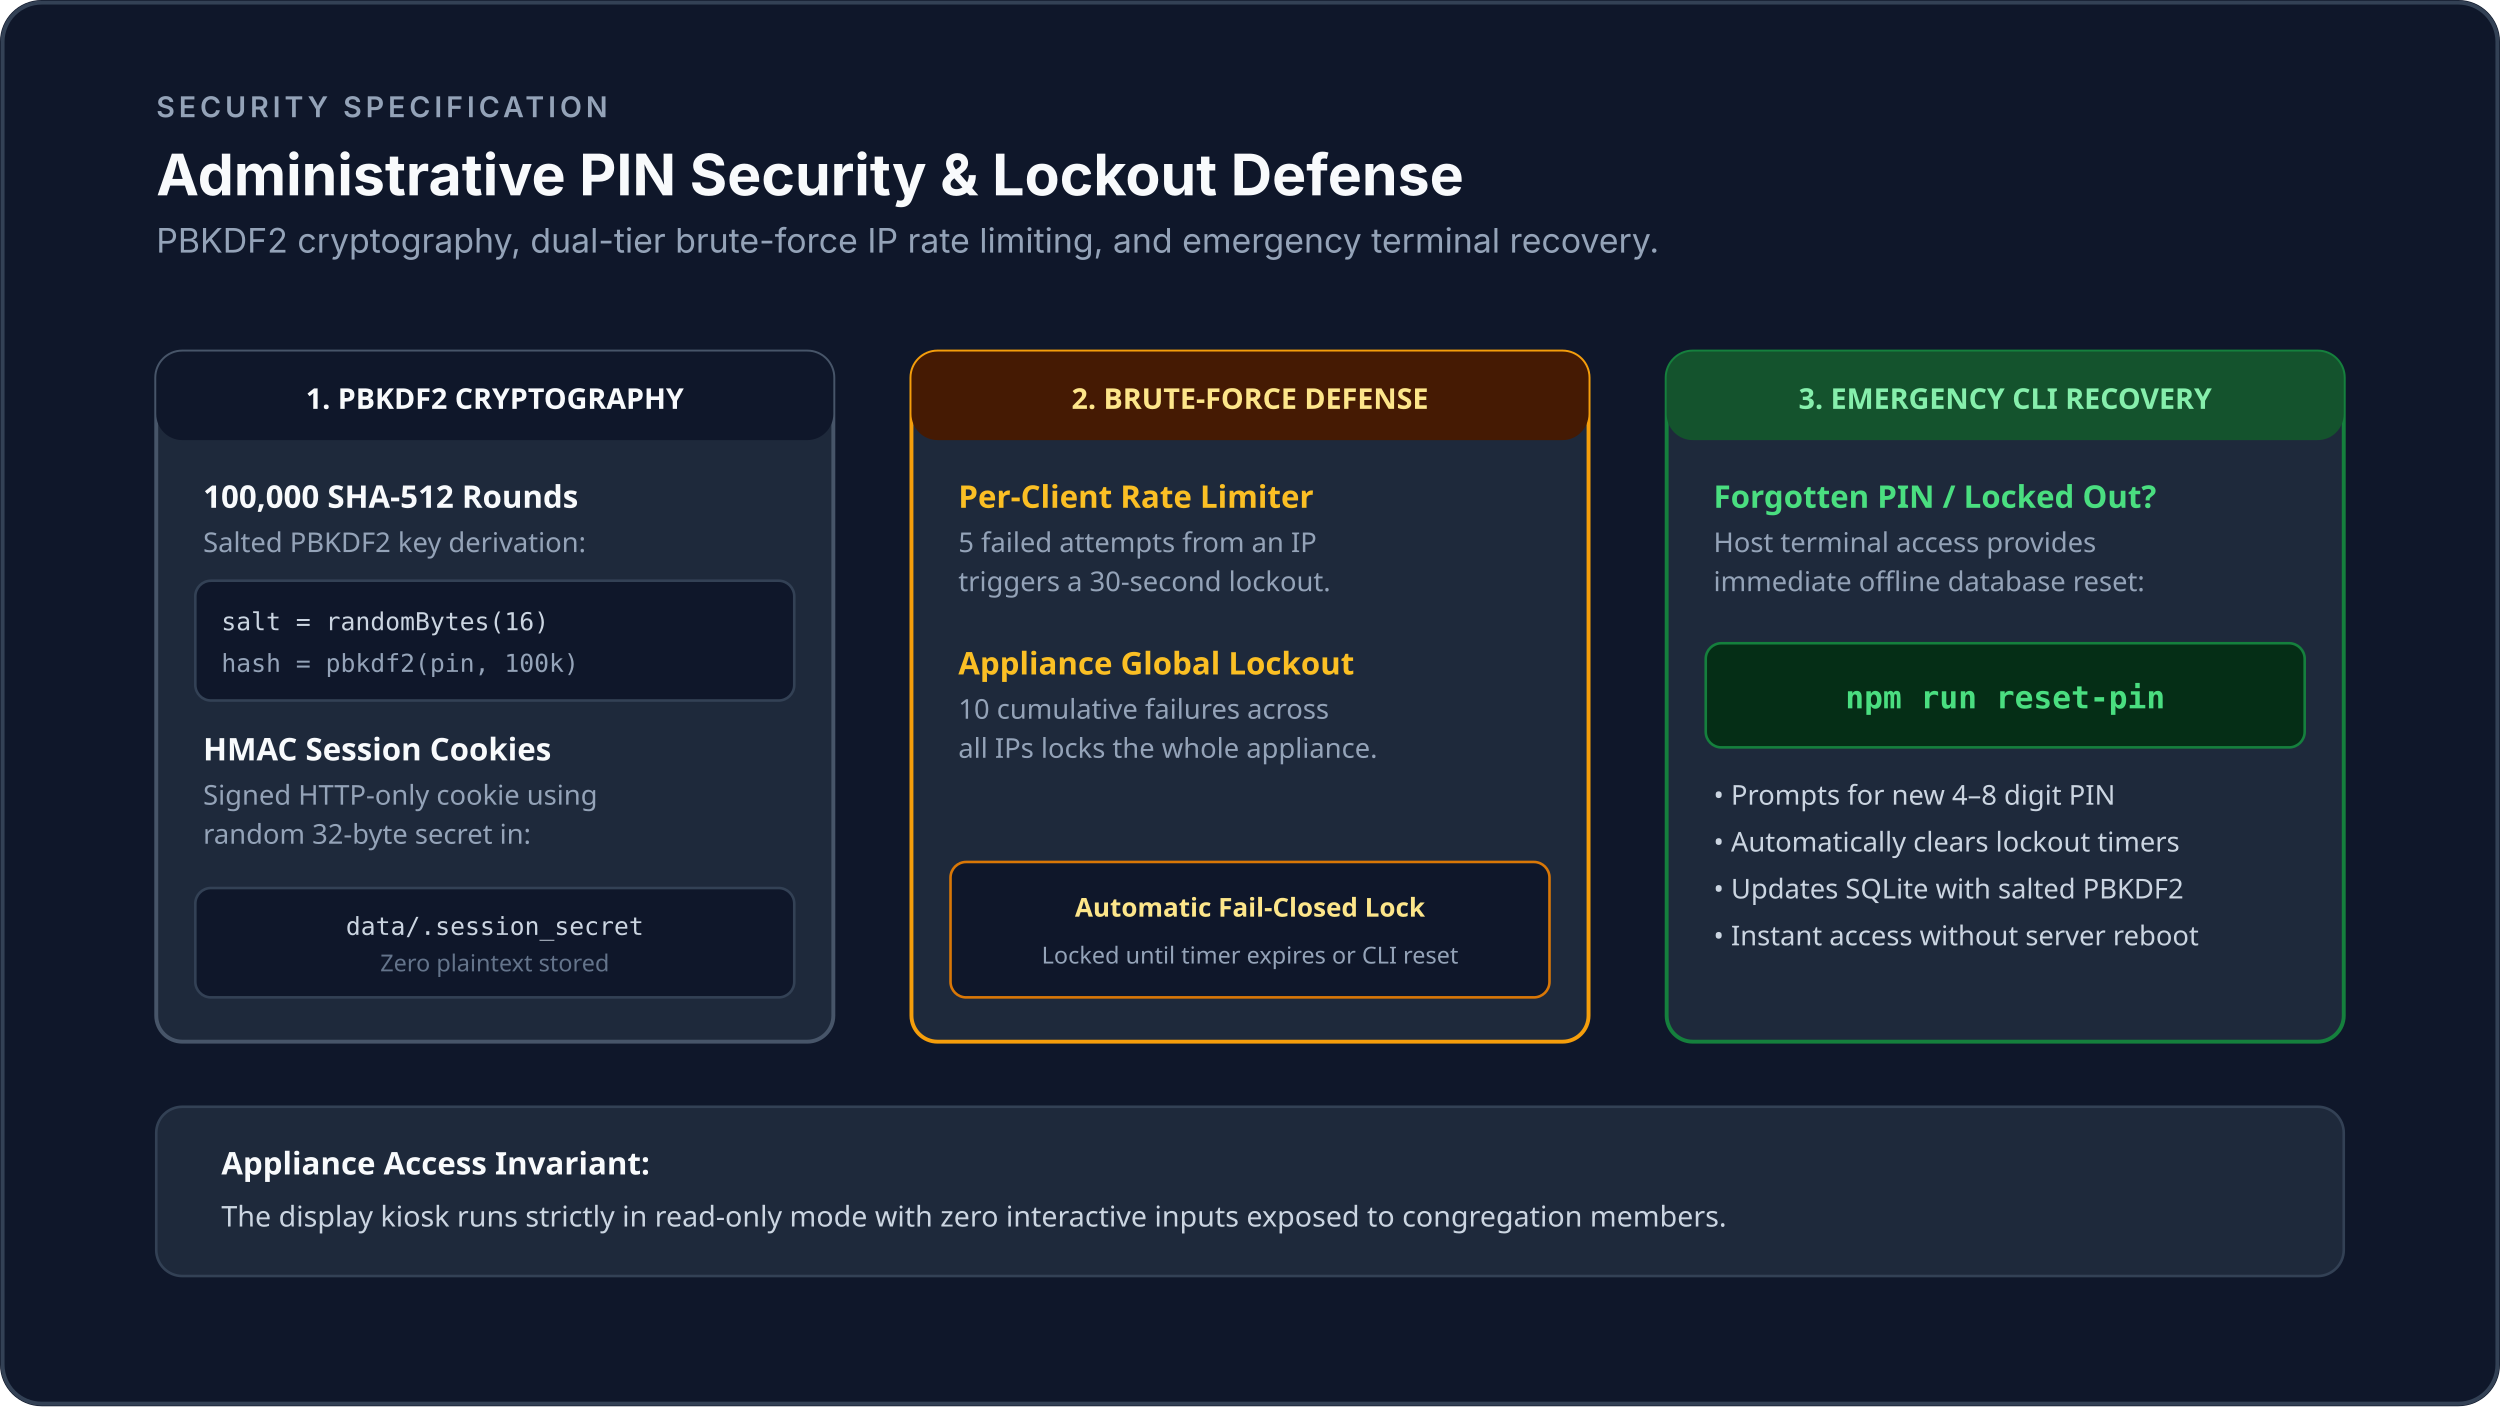
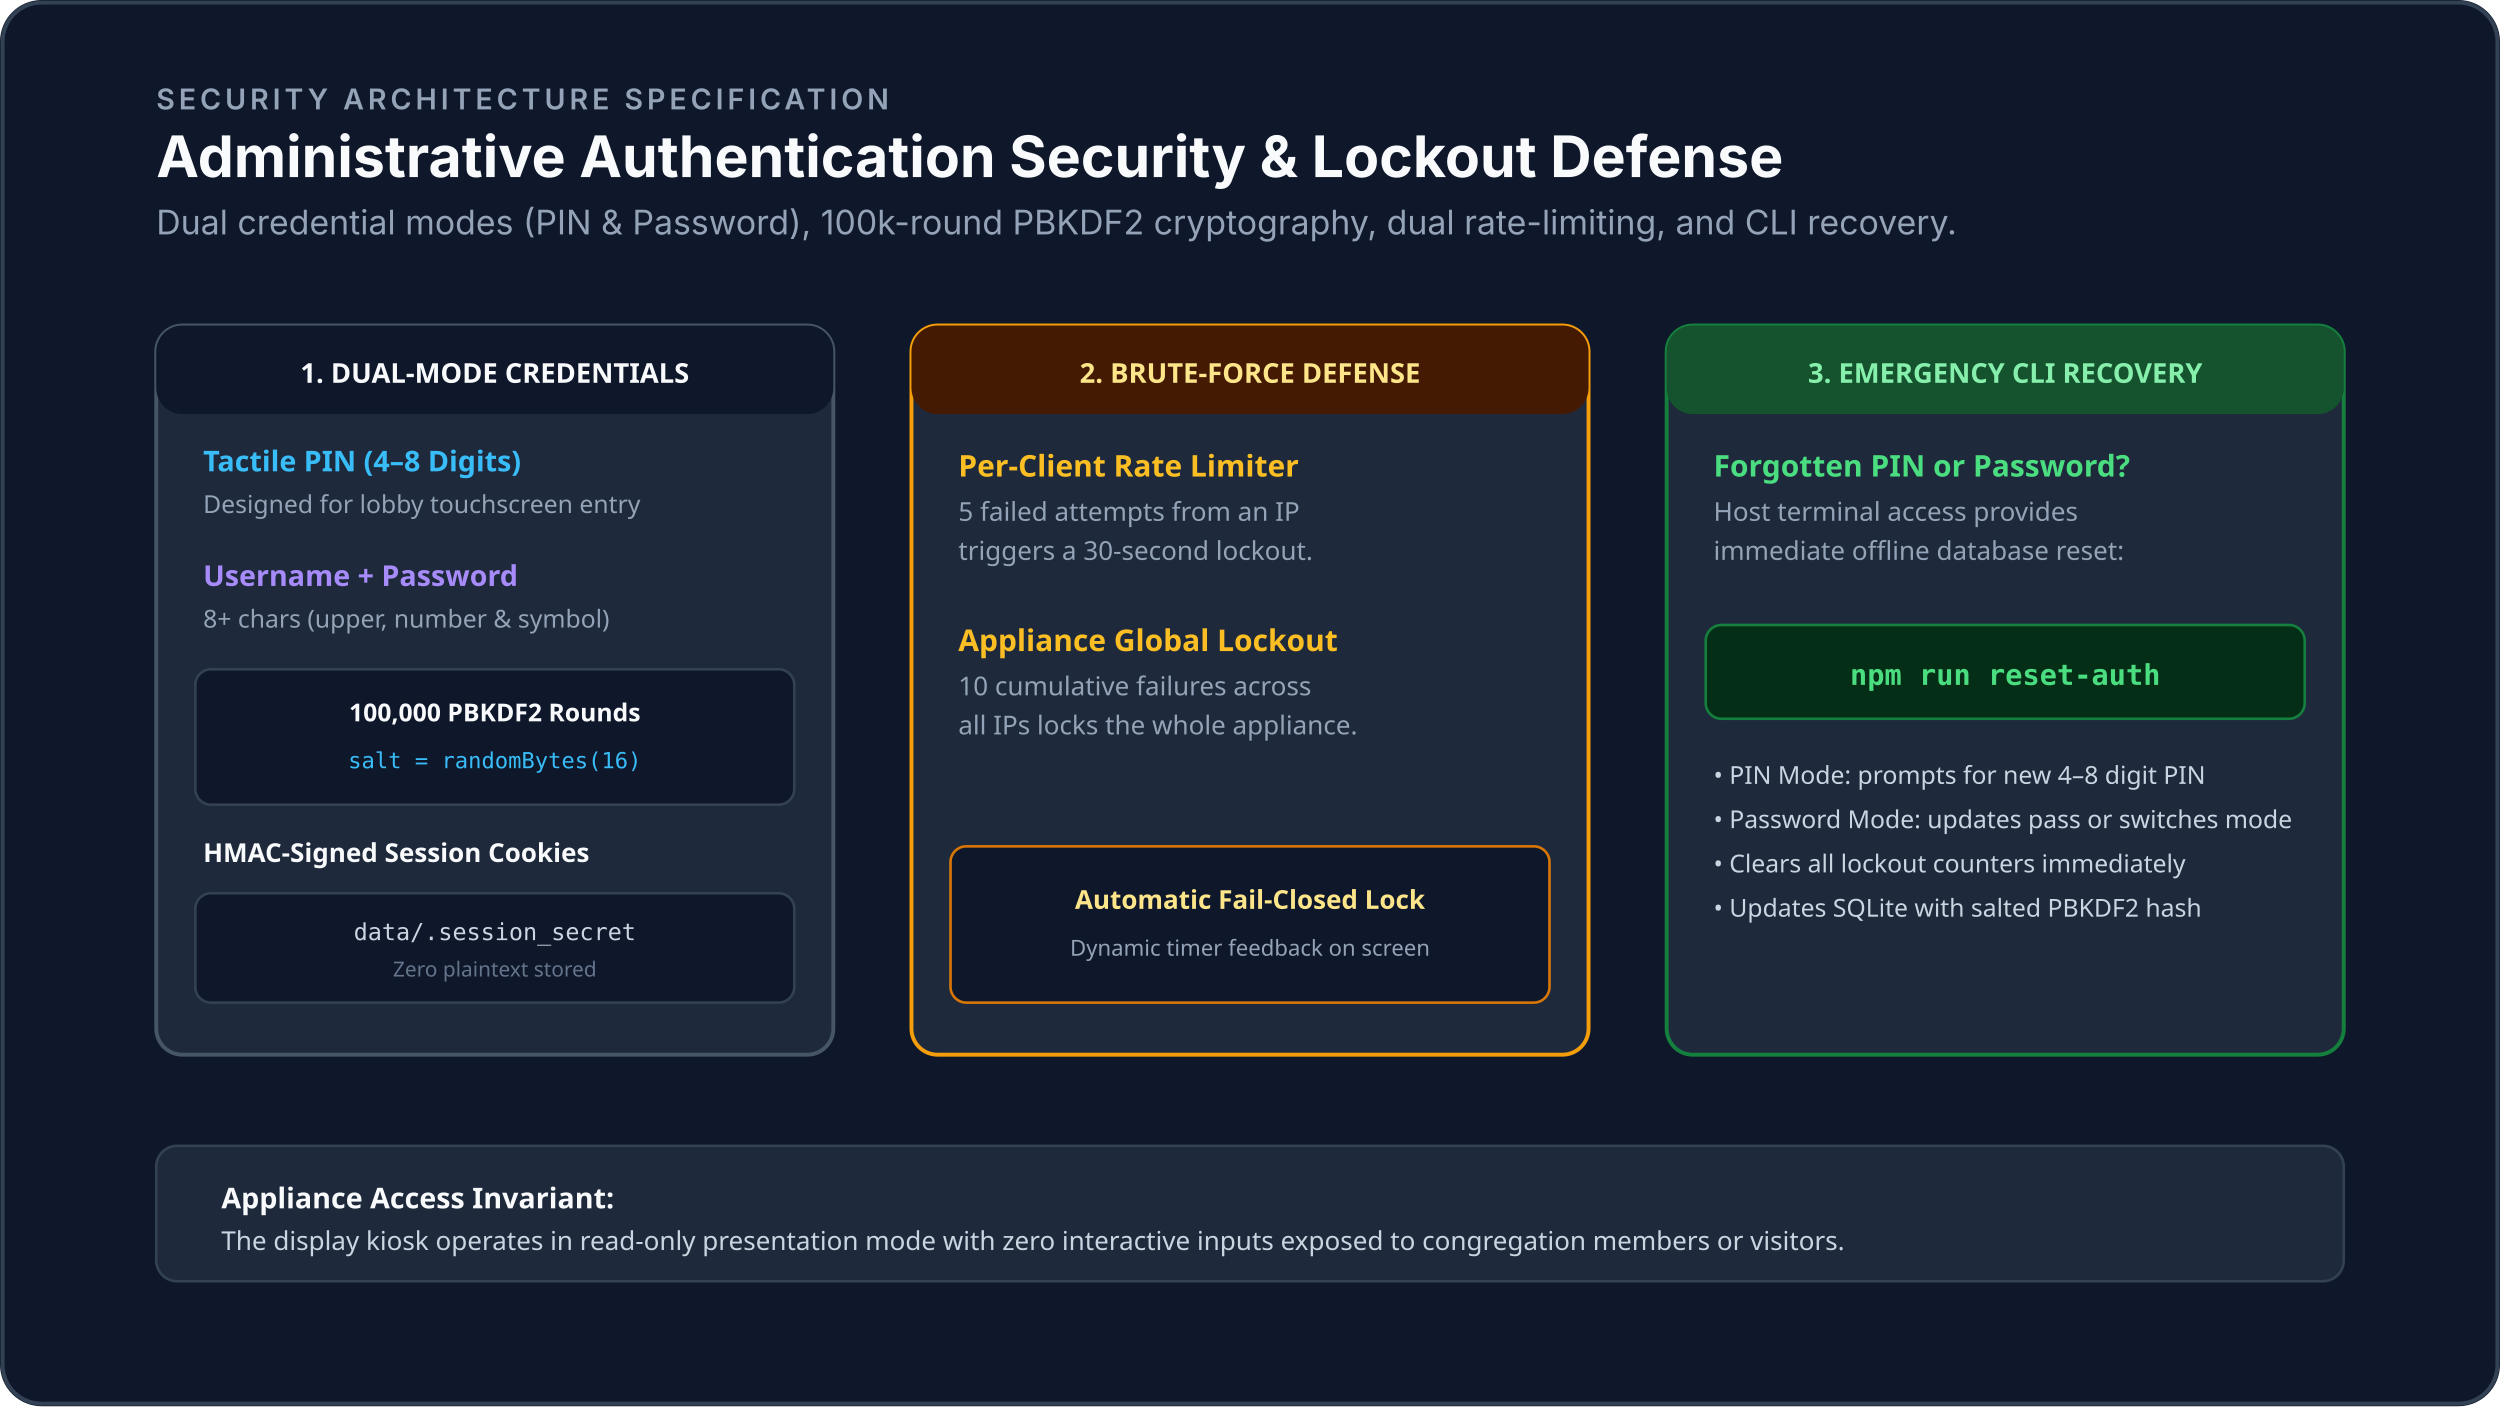
<svg xmlns="http://www.w3.org/2000/svg" viewBox="0 0 960 540" width="100%" height="100%">
  <rect width="960" height="540" fill="#0f172a" rx="16" />
  <rect width="958" height="538" x="1" y="1" fill="none" stroke="#334155" stroke-width="1.5" rx="15" />
-   <g transform="translate(60, 45)">
-     <text x="0" y="0" fill="#94a3b8" font-family="system-ui, -apple-system, sans-serif" font-size="11" font-weight="600" letter-spacing="1.5">SECURITY SPECIFICATION</text>
-     <text x="0" y="30" fill="#f8fafc" font-family="system-ui, -apple-system, sans-serif" font-size="22" font-weight="700">Administrative PIN Security &amp; Lockout Defense</text>
-     <text x="0" y="52" fill="#94a3b8" font-family="system-ui, -apple-system, sans-serif" font-size="13">PBKDF2 cryptography, dual-tier brute-force IP rate limiting, and emergency terminal recovery.</text>
+   <g transform="translate(60, 42)">
+     <text x="0" y="0" fill="#94a3b8" font-family="system-ui, -apple-system, sans-serif" font-size="11" font-weight="600" letter-spacing="1.5">SECURITY ARCHITECTURE SPECIFICATION</text>
+     <text x="0" y="26" fill="#f8fafc" font-family="system-ui, -apple-system, sans-serif" font-size="22" font-weight="700">Administrative Authentication Security &amp; Lockout Defense</text>
+     <text x="0" y="48" fill="#94a3b8" font-family="system-ui, -apple-system, sans-serif" font-size="13">Dual credential modes (PIN &amp; Password), 100k-round PBKDF2 cryptography, dual rate-limiting, and CLI recovery.</text>
  </g>
-   <g transform="translate(60, 135)">
+   <g transform="translate(60, 125)">
    <g transform="translate(0, 0)">
-       <rect width="260" height="265" rx="10" fill="#1e293b" stroke="#475569" stroke-width="1.5" />
+       <rect width="260" height="280" rx="10" fill="#1e293b" stroke="#475569" stroke-width="1.5" />
      <rect width="260" height="34" rx="10" fill="#0f172a" />
-       <text x="130" y="22" text-anchor="middle" fill="#f8fafc" font-family="system-ui, sans-serif" font-size="11" font-weight="700">1. PBKDF2 CRYPTOGRAPHY</text>
-       <text x="18" y="60" fill="#f8fafc" font-family="system-ui, sans-serif" font-size="12" font-weight="700">100,000 SHA-512 Rounds</text>
-       <text x="18" y="77" fill="#94a3b8" font-family="system-ui, sans-serif" font-size="10.5">Salted PBKDF2 key derivation:</text>
-       <rect x="15" y="88" width="230" height="46" rx="6" fill="#0f172a" stroke="#334155" stroke-width="1" />
-       <text x="25" y="107" fill="#cbd5e1" font-family="monospace" font-size="9.5">salt = randomBytes(16)</text>
-       <text x="25" y="123" fill="#94a3b8" font-family="monospace" font-size="9.5">hash = pbkdf2(pin, 100k)</text>
-       <text x="18" y="157" fill="#f8fafc" font-family="system-ui, sans-serif" font-size="12" font-weight="700">HMAC Session Cookies</text>
-       <text x="18" y="174" fill="#94a3b8" font-family="system-ui, sans-serif" font-size="10.5">
-         <tspan x="18" dy="0">Signed HTTP-only cookie using</tspan>
-         <tspan x="18" dy="15">random 32-byte secret in:</tspan>
-       </text>
-       <rect x="15" y="206" width="230" height="42" rx="6" fill="#0f172a" stroke="#334155" stroke-width="1" />
-       <text x="130" y="224" text-anchor="middle" fill="#cbd5e1" font-family="monospace" font-size="9.5">data/.session_secret</text>
-       <text x="130" y="238" text-anchor="middle" fill="#64748b" font-family="system-ui, sans-serif" font-size="9">Zero plaintext stored</text>
+       <text x="130" y="22" text-anchor="middle" fill="#f8fafc" font-family="system-ui, sans-serif" font-size="10.5" font-weight="700">1. DUAL-MODE CREDENTIALS</text>
+       <text x="18" y="56" fill="#38bdf8" font-family="system-ui, sans-serif" font-size="11" font-weight="700">Tactile PIN (4–8 Digits)</text>
+       <text x="18" y="72" fill="#94a3b8" font-family="system-ui, sans-serif" font-size="9.5">Designed for lobby touchscreen entry</text>
+       <text x="18" y="100" fill="#a78bfa" font-family="system-ui, sans-serif" font-size="11" font-weight="700">Username + Password</text>
+       <text x="18" y="116" fill="#94a3b8" font-family="system-ui, sans-serif" font-size="9.5">8+ chars (upper, number &amp; symbol)</text>
+       <rect x="15" y="132" width="230" height="52" rx="6" fill="#0f172a" stroke="#334155" stroke-width="1" />
+       <text x="130" y="152" text-anchor="middle" fill="#f8fafc" font-family="system-ui, sans-serif" font-size="9.5" font-weight="700">100,000 PBKDF2 Rounds</text>
+       <text x="130" y="170" text-anchor="middle" fill="#38bdf8" font-family="monospace" font-size="8.5">salt = randomBytes(16)</text>
+       <text x="18" y="206" fill="#f8fafc" font-family="system-ui, sans-serif" font-size="10" font-weight="700">HMAC-Signed Session Cookies</text>
+       <rect x="15" y="218" width="230" height="42" rx="6" fill="#0f172a" stroke="#334155" stroke-width="1" />
+       <text x="130" y="236" text-anchor="middle" fill="#cbd5e1" font-family="monospace" font-size="9">data/.session_secret</text>
+       <text x="130" y="250" text-anchor="middle" fill="#64748b" font-family="system-ui, sans-serif" font-size="8">Zero plaintext stored</text>
    </g>
    <g transform="translate(290, 0)">
-       <rect width="260" height="265" rx="10" fill="#1e293b" stroke="#f59e0b" stroke-width="1.5" />
+       <rect width="260" height="280" rx="10" fill="#1e293b" stroke="#f59e0b" stroke-width="1.5" />
      <rect width="260" height="34" rx="10" fill="#451a03" />
-       <text x="130" y="22" text-anchor="middle" fill="#fde68a" font-family="system-ui, sans-serif" font-size="11" font-weight="700">2. BRUTE-FORCE DEFENSE</text>
-       <text x="18" y="60" fill="#fbbf24" font-family="system-ui, sans-serif" font-size="12" font-weight="700">Per-Client Rate Limiter</text>
-       <text x="18" y="77" fill="#94a3b8" font-family="system-ui, sans-serif" font-size="10.5">
+       <text x="130" y="22" text-anchor="middle" fill="#fde68a" font-family="system-ui, sans-serif" font-size="10.5" font-weight="700">2. BRUTE-FORCE DEFENSE</text>
+       <text x="18" y="58" fill="#fbbf24" font-family="system-ui, sans-serif" font-size="11.5" font-weight="700">Per-Client Rate Limiter</text>
+       <text x="18" y="75" fill="#94a3b8" font-family="system-ui, sans-serif" font-size="10">
        <tspan x="18" dy="0">5 failed attempts from an IP</tspan>
        <tspan x="18" dy="15">triggers a 30-second lockout.</tspan>
      </text>
-       <text x="18" y="124" fill="#fbbf24" font-family="system-ui, sans-serif" font-size="12" font-weight="700">Appliance Global Lockout</text>
-       <text x="18" y="141" fill="#94a3b8" font-family="system-ui, sans-serif" font-size="10.5">
+       <text x="18" y="125" fill="#fbbf24" font-family="system-ui, sans-serif" font-size="11.5" font-weight="700">Appliance Global Lockout</text>
+       <text x="18" y="142" fill="#94a3b8" font-family="system-ui, sans-serif" font-size="10">
        <tspan x="18" dy="0">10 cumulative failures across</tspan>
        <tspan x="18" dy="15">all IPs locks the whole appliance.</tspan>
      </text>
-       <rect x="15" y="196" width="230" height="52" rx="6" fill="#0f172a" stroke="#d97706" stroke-width="1" />
-       <text x="130" y="217" text-anchor="middle" fill="#fde68a" font-family="system-ui, sans-serif" font-size="10" font-weight="700">Automatic Fail-Closed Lock</text>
-       <text x="130" y="235" text-anchor="middle" fill="#94a3b8" font-family="system-ui, sans-serif" font-size="9">Locked until timer expires or CLI reset</text>
+       <rect x="15" y="200" width="230" height="60" rx="6" fill="#0f172a" stroke="#d97706" stroke-width="1" />
+       <text x="130" y="224" text-anchor="middle" fill="#fde68a" font-family="system-ui, sans-serif" font-size="10" font-weight="700">Automatic Fail-Closed Lock</text>
+       <text x="130" y="242" text-anchor="middle" fill="#94a3b8" font-family="system-ui, sans-serif" font-size="8.5">Dynamic timer feedback on screen</text>
    </g>
    <g transform="translate(580, 0)">
-       <rect width="260" height="265" rx="10" fill="#1e293b" stroke="#15803d" stroke-width="1.5" />
+       <rect width="260" height="280" rx="10" fill="#1e293b" stroke="#15803d" stroke-width="1.5" />
      <rect width="260" height="34" rx="10" fill="#14532d" />
-       <text x="130" y="22" text-anchor="middle" fill="#86efac" font-family="system-ui, sans-serif" font-size="11" font-weight="700">3. EMERGENCY CLI RECOVERY</text>
-       <text x="18" y="60" fill="#4ade80" font-family="system-ui, sans-serif" font-size="12" font-weight="700">Forgotten PIN / Locked Out?</text>
-       <text x="18" y="77" fill="#94a3b8" font-family="system-ui, sans-serif" font-size="10.5">
+       <text x="130" y="22" text-anchor="middle" fill="#86efac" font-family="system-ui, sans-serif" font-size="10.5" font-weight="700">3. EMERGENCY CLI RECOVERY</text>
+       <text x="18" y="58" fill="#4ade80" font-family="system-ui, sans-serif" font-size="11.5" font-weight="700">Forgotten PIN or Password?</text>
+       <text x="18" y="75" fill="#94a3b8" font-family="system-ui, sans-serif" font-size="10">
        <tspan x="18" dy="0">Host terminal access provides</tspan>
        <tspan x="18" dy="15">immediate offline database reset:</tspan>
      </text>
-       <rect x="15" y="112" width="230" height="40" rx="6" fill="#052e16" stroke="#15803d" stroke-width="1" />
-       <text x="130" y="137" text-anchor="middle" fill="#4ade80" font-family="monospace" font-size="12" font-weight="700">npm run reset-pin</text>
-       <text x="18" y="174" fill="#cbd5e1" font-family="system-ui, sans-serif" font-size="10.5">
-         <tspan x="18" dy="0">• Prompts for new 4–8 digit PIN</tspan>
-         <tspan x="18" dy="18">• Automatically clears lockout timers</tspan>
-         <tspan x="18" dy="18">• Updates SQLite with salted PBKDF2</tspan>
-         <tspan x="18" dy="18">• Instant access without server reboot</tspan>
+       <rect x="15" y="115" width="230" height="36" rx="6" fill="#052e16" stroke="#15803d" stroke-width="1" />
+       <text x="130" y="138" text-anchor="middle" fill="#4ade80" font-family="monospace" font-size="11" font-weight="700">npm run reset-auth</text>
+       <text x="18" y="176" fill="#cbd5e1" font-family="system-ui, sans-serif" font-size="9.5">
+         <tspan x="18" dy="0">• PIN Mode: prompts for new 4–8 digit PIN</tspan>
+         <tspan x="18" dy="17">• Password Mode: updates pass or switches mode</tspan>
+         <tspan x="18" dy="17">• Clears all lockout counters immediately</tspan>
+         <tspan x="18" dy="17">• Updates SQLite with salted PBKDF2 hash</tspan>
      </text>
    </g>
  </g>
-   <g transform="translate(60, 425)">
-     <rect width="840" height="65" rx="10" fill="#1e293b" stroke="#334155" stroke-width="1" />
-     <text x="25" y="26" fill="#f8fafc" font-family="system-ui, sans-serif" font-size="12" font-weight="700">Appliance Access Invariant:</text>
-     <text x="25" y="46" fill="#cbd5e1" font-family="system-ui, sans-serif" font-size="11">The display kiosk runs strictly in read-only mode with zero interactive inputs exposed to congregation members.</text>
+   <g transform="translate(60, 440)">
+     <rect width="840" height="52" rx="8" fill="#1e293b" stroke="#334155" stroke-width="1" />
+     <text x="25" y="24" fill="#f8fafc" font-family="system-ui, sans-serif" font-size="11" font-weight="700">Appliance Access Invariant:</text>
+     <text x="25" y="40" fill="#cbd5e1" font-family="system-ui, sans-serif" font-size="10">The display kiosk operates in read-only presentation mode with zero interactive inputs exposed to congregation members or visitors.</text>
  </g>
</svg>
